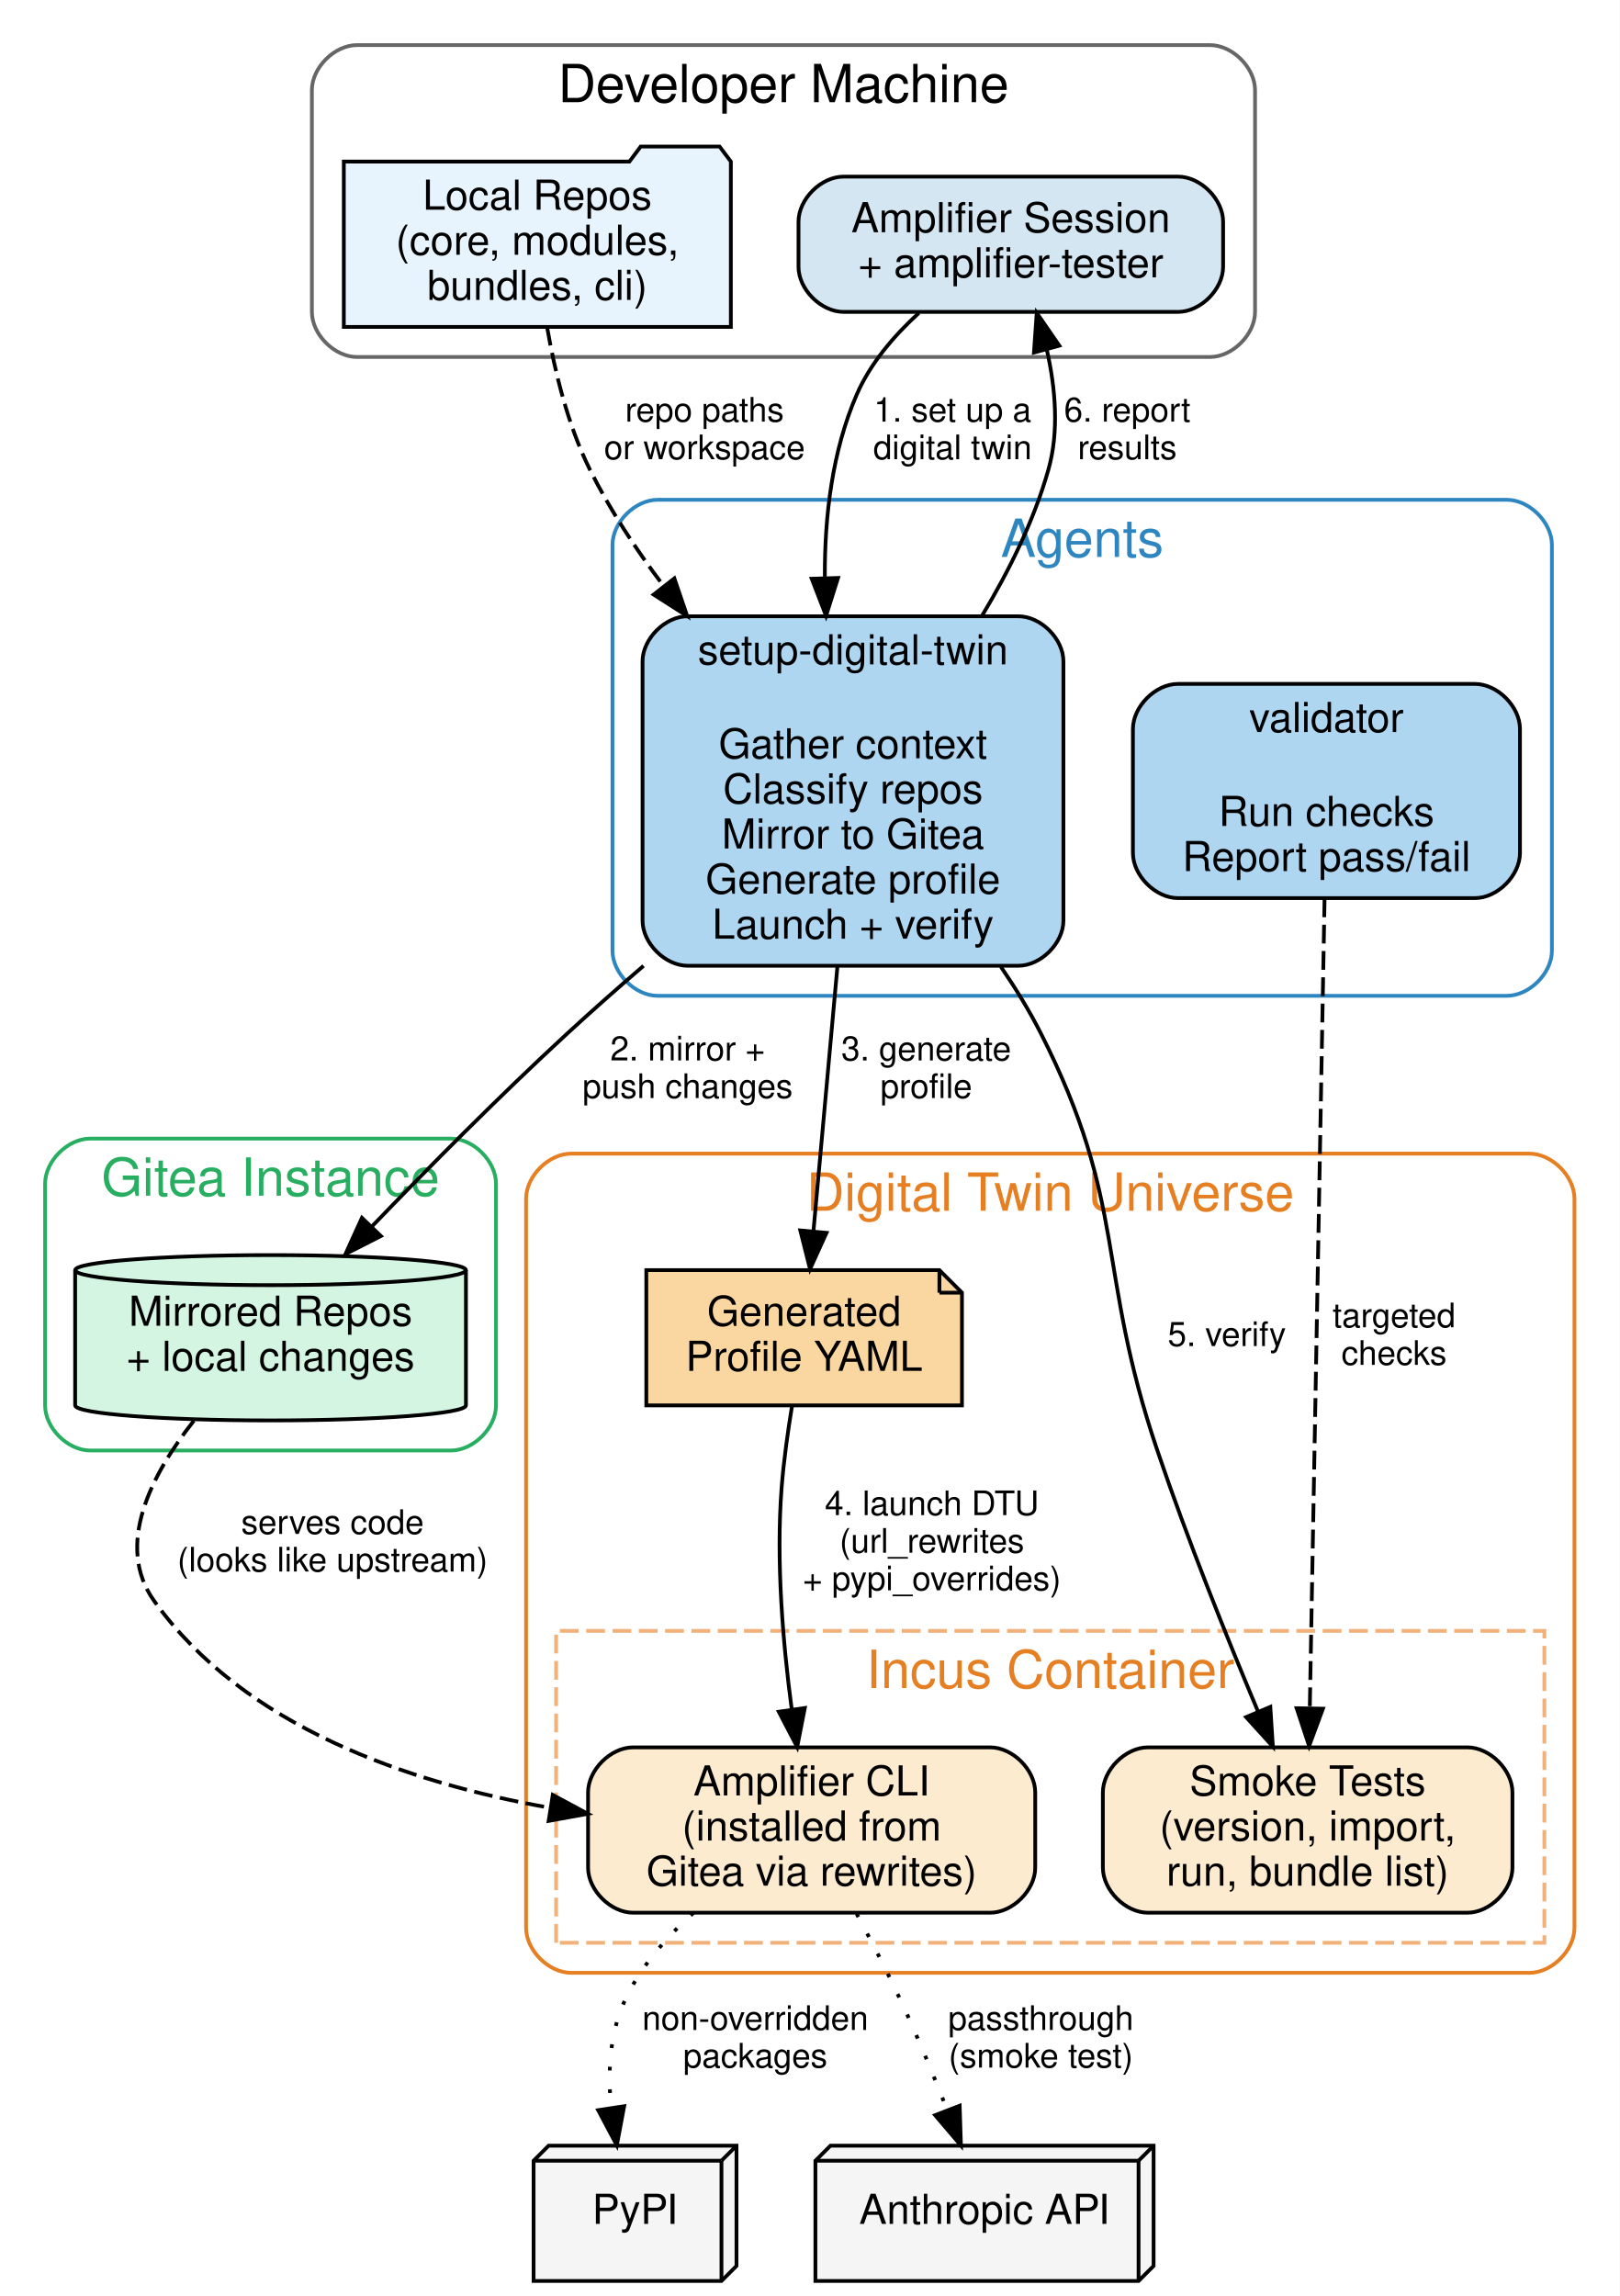
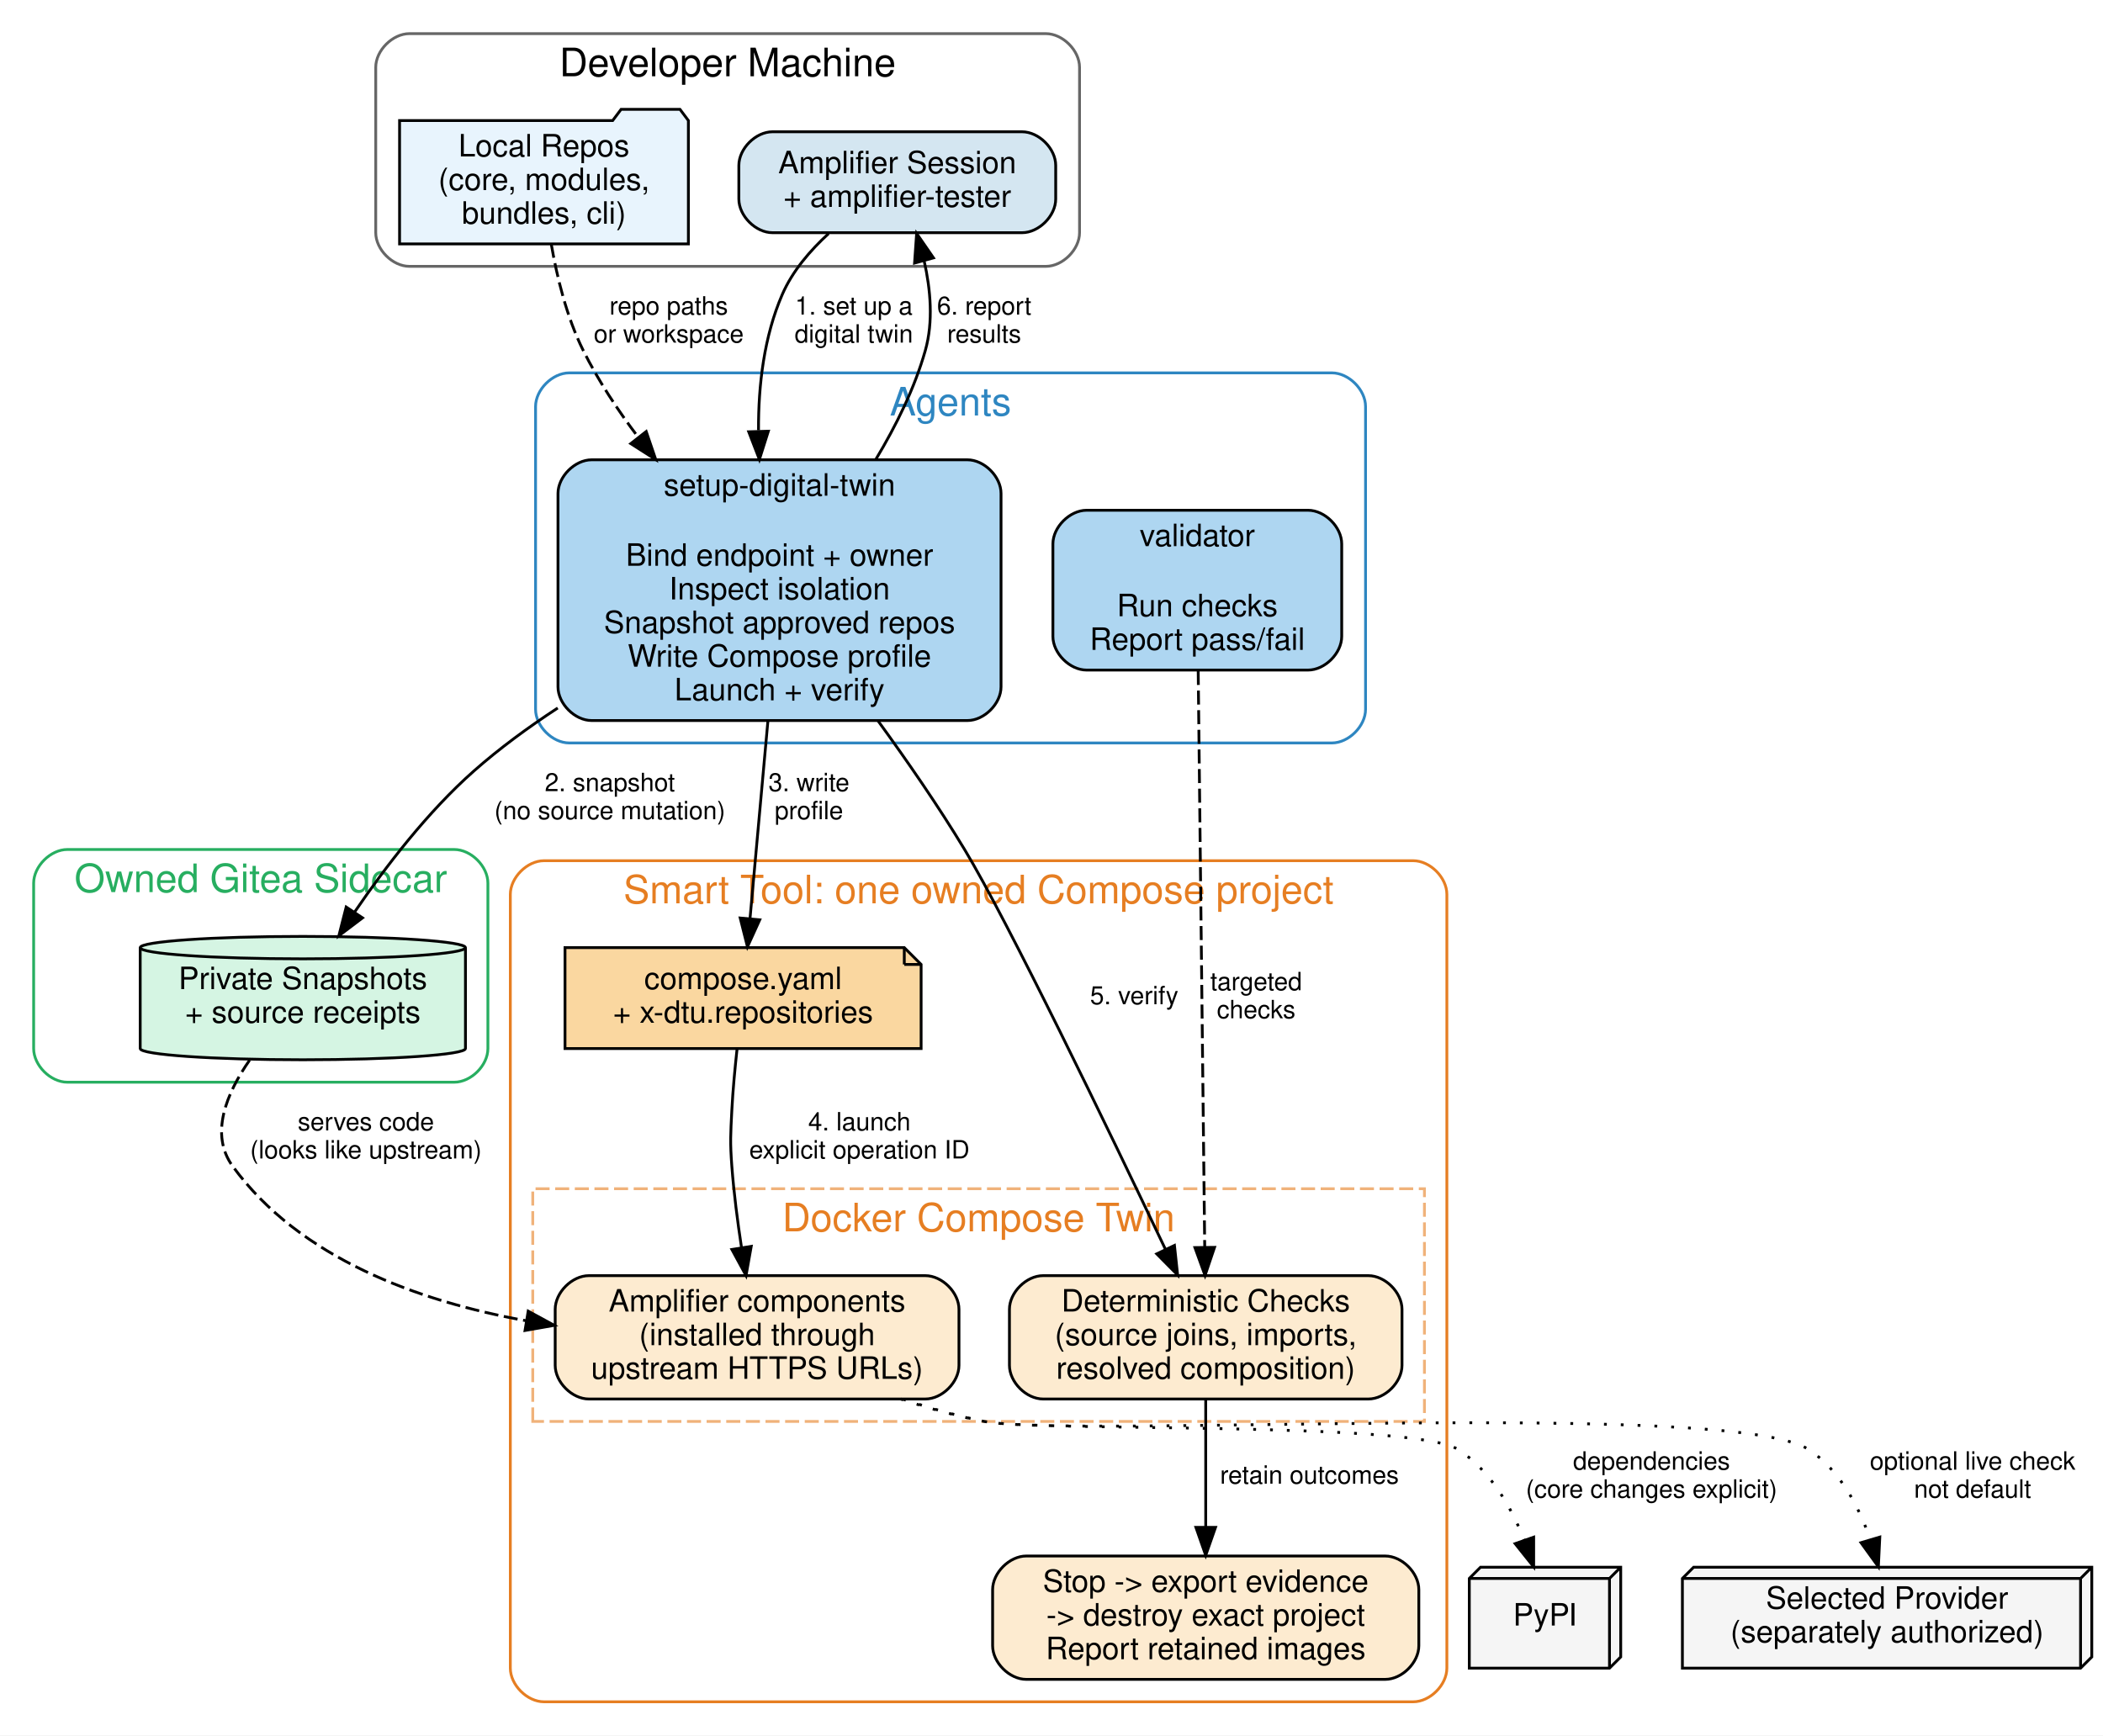
- <svg xmlns="http://www.w3.org/2000/svg" width="431pt" height="611pt" viewBox="0.00 0.00 431.00 611.00">
-   <g id="graph0" class="graph" transform="scale(1 1) rotate(0) translate(4 607)">
-     <polygon fill="white" stroke="transparent" points="-4,4 -4,-607 427,-607 427,4 -4,4" />
+ <svg xmlns="http://www.w3.org/2000/svg" width="750pt" height="619pt" viewBox="0.00 0.00 750.00 619.00">
+   <g id="graph0" class="graph" transform="scale(1 1) rotate(0) translate(4 615)">
+     <polygon fill="white" stroke="transparent" points="-4,4 -4,-615 746,-615 746,4 -4,4" />
    <g id="clust1" class="cluster">
-       <path fill="none" stroke="#666666" d="M91,-512C91,-512 318,-512 318,-512 324,-512 330,-518 330,-524 330,-524 330,-583 330,-583 330,-589 324,-595 318,-595 318,-595 91,-595 91,-595 85,-595 79,-589 79,-583 79,-583 79,-524 79,-524 79,-518 85,-512 91,-512" />
-       <text text-anchor="middle" x="204.5" y="-579.8" font-family="Helvetica,sans-Serif" font-size="14.00">Developer Machine</text>
+       <path fill="none" stroke="#666666" d="M142,-520C142,-520 369,-520 369,-520 375,-520 381,-526 381,-532 381,-532 381,-591 381,-591 381,-597 375,-603 369,-603 369,-603 142,-603 142,-603 136,-603 130,-597 130,-591 130,-591 130,-532 130,-532 130,-526 136,-520 142,-520" />
+       <text text-anchor="middle" x="255.5" y="-587.8" font-family="Helvetica,sans-Serif" font-size="14.00">Developer Machine</text>
    </g>
    <g id="clust2" class="cluster">
-       <path fill="none" stroke="#2e86c1" d="M171,-342C171,-342 397,-342 397,-342 403,-342 409,-348 409,-354 409,-354 409,-462 409,-462 409,-468 403,-474 397,-474 397,-474 171,-474 171,-474 165,-474 159,-468 159,-462 159,-462 159,-354 159,-354 159,-348 165,-342 171,-342" />
-       <text text-anchor="middle" x="284" y="-458.8" font-family="Helvetica,sans-Serif" font-size="14.00" fill="#2e86c1">Agents</text>
+       <path fill="none" stroke="#2e86c1" d="M199,-350C199,-350 471,-350 471,-350 477,-350 483,-356 483,-362 483,-362 483,-470 483,-470 483,-476 477,-482 471,-482 471,-482 199,-482 199,-482 193,-482 187,-476 187,-470 187,-470 187,-362 187,-362 187,-356 193,-350 199,-350" />
+       <text text-anchor="middle" x="335" y="-466.8" font-family="Helvetica,sans-Serif" font-size="14.00" fill="#2e86c1">Agents</text>
    </g>
    <g id="clust3" class="cluster">
-       <path fill="none" stroke="#27ae60" d="M20,-221C20,-221 116,-221 116,-221 122,-221 128,-227 128,-233 128,-233 128,-292 128,-292 128,-298 122,-304 116,-304 116,-304 20,-304 20,-304 14,-304 8,-298 8,-292 8,-292 8,-233 8,-233 8,-227 14,-221 20,-221" />
-       <text text-anchor="middle" x="68" y="-288.8" font-family="Helvetica,sans-Serif" font-size="14.00" fill="#27ae60">Gitea Instance</text>
+       <path fill="none" stroke="#27ae60" d="M20,-229C20,-229 158,-229 158,-229 164,-229 170,-235 170,-241 170,-241 170,-300 170,-300 170,-306 164,-312 158,-312 158,-312 20,-312 20,-312 14,-312 8,-306 8,-300 8,-300 8,-241 8,-241 8,-235 14,-229 20,-229" />
+       <text text-anchor="middle" x="89" y="-296.8" font-family="Helvetica,sans-Serif" font-size="14.00" fill="#27ae60">Owned Gitea Sidecar</text>
    </g>
    <g id="clust4" class="cluster">
-       <path fill="none" stroke="#e67e22" d="M148,-82C148,-82 403,-82 403,-82 409,-82 415,-88 415,-94 415,-94 415,-288 415,-288 415,-294 409,-300 403,-300 403,-300 148,-300 148,-300 142,-300 136,-294 136,-288 136,-288 136,-94 136,-94 136,-88 142,-82 148,-82" />
-       <text text-anchor="middle" x="275.5" y="-284.8" font-family="Helvetica,sans-Serif" font-size="14.00" fill="#e67e22">Digital Twin Universe</text>
+       <path fill="none" stroke="#e67e22" d="M190,-8C190,-8 500,-8 500,-8 506,-8 512,-14 512,-20 512,-20 512,-296 512,-296 512,-302 506,-308 500,-308 500,-308 190,-308 190,-308 184,-308 178,-302 178,-296 178,-296 178,-20 178,-20 178,-14 184,-8 190,-8" />
+       <text text-anchor="middle" x="345" y="-292.8" font-family="Helvetica,sans-Serif" font-size="14.00" fill="#e67e22">Smart Tool: one owned Compose project</text>
    </g>
    <g id="clust5" class="cluster">
-       <polygon fill="none" stroke="#f0b27a" stroke-dasharray="5,2" points="144,-90 144,-173 407,-173 407,-90 144,-90" />
-       <text text-anchor="middle" x="275.5" y="-157.8" font-family="Helvetica,sans-Serif" font-size="14.00" fill="#e67e22">Incus Container</text>
+       <polygon fill="none" stroke="#f0b27a" stroke-dasharray="5,2" points="186,-108 186,-191 504,-191 504,-108 186,-108" />
+       <text text-anchor="middle" x="345" y="-175.8" font-family="Helvetica,sans-Serif" font-size="14.00" fill="#e67e22">Docker Compose Twin</text>
    </g>
    <g id="node1" class="node">
-       <polygon fill="#e8f4fd" stroke="black" points="190.5,-564 187.5,-568 166.5,-568 163.5,-564 87.5,-564 87.5,-520 190.5,-520 190.5,-564" />
-       <text text-anchor="middle" x="139" y="-551.2" font-family="Helvetica,sans-Serif" font-size="11.00">Local Repos</text>
-       <text text-anchor="middle" x="139" y="-539.2" font-family="Helvetica,sans-Serif" font-size="11.00">(core, modules,</text>
-       <text text-anchor="middle" x="139" y="-527.2" font-family="Helvetica,sans-Serif" font-size="11.00">bundles, cli)</text>
+       <polygon fill="#e8f4fd" stroke="black" points="241.5,-572 238.5,-576 217.5,-576 214.5,-572 138.5,-572 138.5,-528 241.5,-528 241.5,-572" />
+       <text text-anchor="middle" x="190" y="-559.2" font-family="Helvetica,sans-Serif" font-size="11.00">Local Repos</text>
+       <text text-anchor="middle" x="190" y="-547.2" font-family="Helvetica,sans-Serif" font-size="11.00">(core, modules,</text>
+       <text text-anchor="middle" x="190" y="-535.2" font-family="Helvetica,sans-Serif" font-size="11.00">bundles, cli)</text>
    </g>
    <g id="node3" class="node">
-       <path fill="#aed6f1" stroke="black" d="M267,-443C267,-443 179,-443 179,-443 173,-443 167,-437 167,-431 167,-431 167,-362 167,-362 167,-356 173,-350 179,-350 179,-350 267,-350 267,-350 273,-350 279,-356 279,-362 279,-362 279,-431 279,-431 279,-437 273,-443 267,-443" />
-       <text text-anchor="middle" x="223" y="-430.2" font-family="Helvetica,sans-Serif" font-size="11.00">setup-digital-twin</text>
-       <text text-anchor="middle" x="223" y="-405.2" font-family="Helvetica,sans-Serif" font-size="11.00">Gather context</text>
-       <text text-anchor="middle" x="223" y="-393.2" font-family="Helvetica,sans-Serif" font-size="11.00">Classify repos</text>
-       <text text-anchor="middle" x="223" y="-381.2" font-family="Helvetica,sans-Serif" font-size="11.00">Mirror to Gitea</text>
-       <text text-anchor="middle" x="223" y="-369.2" font-family="Helvetica,sans-Serif" font-size="11.00">Generate profile</text>
-       <text text-anchor="middle" x="223" y="-357.2" font-family="Helvetica,sans-Serif" font-size="11.00">Launch + verify</text>
+       <path fill="#aed6f1" stroke="black" d="M341,-451C341,-451 207,-451 207,-451 201,-451 195,-445 195,-439 195,-439 195,-370 195,-370 195,-364 201,-358 207,-358 207,-358 341,-358 341,-358 347,-358 353,-364 353,-370 353,-370 353,-439 353,-439 353,-445 347,-451 341,-451" />
+       <text text-anchor="middle" x="274" y="-438.2" font-family="Helvetica,sans-Serif" font-size="11.00">setup-digital-twin</text>
+       <text text-anchor="middle" x="274" y="-413.2" font-family="Helvetica,sans-Serif" font-size="11.00">Bind endpoint + owner</text>
+       <text text-anchor="middle" x="274" y="-401.2" font-family="Helvetica,sans-Serif" font-size="11.00">Inspect isolation</text>
+       <text text-anchor="middle" x="274" y="-389.2" font-family="Helvetica,sans-Serif" font-size="11.00">Snapshot approved repos</text>
+       <text text-anchor="middle" x="274" y="-377.2" font-family="Helvetica,sans-Serif" font-size="11.00">Write Compose profile</text>
+       <text text-anchor="middle" x="274" y="-365.2" font-family="Helvetica,sans-Serif" font-size="11.00">Launch + verify</text>
    </g>
    <g id="edge2" class="edge">
-       <path fill="none" stroke="black" stroke-dasharray="5,2" d="M141.59,-519.99C143.6,-508.35 147.08,-493.87 153,-482 158.31,-471.34 165.2,-460.85 172.58,-451.09" />
-       <polygon fill="black" stroke="black" points="175.46,-453.09 178.88,-443.06 169.95,-448.77 175.46,-453.09" />
-       <text text-anchor="middle" x="183.5" y="-494.8" font-family="Helvetica,sans-Serif" font-size="9.00">repo paths</text>
-       <text text-anchor="middle" x="183.5" y="-484.8" font-family="Helvetica,sans-Serif" font-size="9.00">or workspace</text>
+       <path fill="none" stroke="black" stroke-dasharray="5,2" d="M192.59,-527.99C194.6,-516.35 198.08,-501.87 204,-490 209.31,-479.34 216.2,-468.85 223.58,-459.09" />
+       <polygon fill="black" stroke="black" points="226.46,-461.09 229.88,-451.06 220.95,-456.77 226.46,-461.09" />
+       <text text-anchor="middle" x="234.5" y="-502.8" font-family="Helvetica,sans-Serif" font-size="9.00">repo paths</text>
+       <text text-anchor="middle" x="234.5" y="-492.8" font-family="Helvetica,sans-Serif" font-size="9.00">or workspace</text>
    </g>
    <g id="node2" class="node">
-       <path fill="#d4e6f1" stroke="black" d="M309.5,-560C309.5,-560 220.5,-560 220.5,-560 214.5,-560 208.5,-554 208.5,-548 208.5,-548 208.5,-536 208.5,-536 208.5,-530 214.5,-524 220.5,-524 220.5,-524 309.5,-524 309.5,-524 315.5,-524 321.5,-530 321.5,-536 321.5,-536 321.5,-548 321.5,-548 321.5,-554 315.5,-560 309.5,-560" />
-       <text text-anchor="middle" x="265" y="-545.2" font-family="Helvetica,sans-Serif" font-size="11.00">Amplifier Session</text>
-       <text text-anchor="middle" x="265" y="-533.2" font-family="Helvetica,sans-Serif" font-size="11.00">+ amplifier-tester</text>
+       <path fill="#d4e6f1" stroke="black" d="M360.5,-568C360.5,-568 271.5,-568 271.5,-568 265.5,-568 259.5,-562 259.5,-556 259.5,-556 259.5,-544 259.5,-544 259.5,-538 265.5,-532 271.5,-532 271.5,-532 360.5,-532 360.5,-532 366.5,-532 372.5,-538 372.5,-544 372.5,-544 372.5,-556 372.5,-556 372.5,-562 366.5,-568 360.5,-568" />
+       <text text-anchor="middle" x="316" y="-553.2" font-family="Helvetica,sans-Serif" font-size="11.00">Amplifier Session</text>
+       <text text-anchor="middle" x="316" y="-541.2" font-family="Helvetica,sans-Serif" font-size="11.00">+ amplifier-tester</text>
    </g>
    <g id="edge1" class="edge">
-       <path fill="none" stroke="black" d="M240.52,-523.7C233.91,-517.66 227.6,-510.29 224,-502 217.5,-487.05 215.44,-469.73 215.51,-453.54" />
-       <polygon fill="black" stroke="black" points="219.02,-453.2 215.83,-443.1 212.02,-452.99 219.02,-453.2" />
-       <text text-anchor="middle" x="249.5" y="-494.8" font-family="Helvetica,sans-Serif" font-size="9.00">1. set up a</text>
-       <text text-anchor="middle" x="249.5" y="-484.8" font-family="Helvetica,sans-Serif" font-size="9.00">digital twin</text>
+       <path fill="none" stroke="black" d="M291.52,-531.7C284.91,-525.66 278.6,-518.29 275,-510 268.5,-495.05 266.44,-477.73 266.51,-461.54" />
+       <polygon fill="black" stroke="black" points="270.02,-461.2 266.83,-451.1 263.02,-460.99 270.02,-461.2" />
+       <text text-anchor="middle" x="300.5" y="-502.8" font-family="Helvetica,sans-Serif" font-size="9.00">1. set up a</text>
+       <text text-anchor="middle" x="300.5" y="-492.8" font-family="Helvetica,sans-Serif" font-size="9.00">digital twin</text>
    </g>
    <g id="edge8" class="edge">
-       <path fill="none" stroke="black" d="M257.35,-443.15C264.6,-455.19 271.2,-468.57 275,-482 277.9,-492.24 276.88,-503.73 274.61,-513.83" />
-       <polygon fill="black" stroke="black" points="271.16,-513.17 271.9,-523.74 277.91,-515.02 271.16,-513.17" />
-       <text text-anchor="middle" x="296" y="-494.8" font-family="Helvetica,sans-Serif" font-size="9.00">6. report</text>
-       <text text-anchor="middle" x="296" y="-484.8" font-family="Helvetica,sans-Serif" font-size="9.00">results</text>
+       <path fill="none" stroke="black" d="M308.35,-451.15C315.6,-463.19 322.2,-476.57 326,-490 328.9,-500.24 327.88,-511.73 325.61,-521.83" />
+       <polygon fill="black" stroke="black" points="322.16,-521.17 322.9,-531.74 328.91,-523.02 322.16,-521.17" />
+       <text text-anchor="middle" x="347" y="-502.8" font-family="Helvetica,sans-Serif" font-size="9.00">6. report</text>
+       <text text-anchor="middle" x="347" y="-492.8" font-family="Helvetica,sans-Serif" font-size="9.00">results</text>
    </g>
    <g id="node5" class="node">
-       <path fill="#d5f5e3" stroke="black" d="M120,-269C120,-271.21 96.69,-273 68,-273 39.31,-273 16,-271.21 16,-269 16,-269 16,-233 16,-233 16,-230.79 39.31,-229 68,-229 96.69,-229 120,-230.79 120,-233 120,-233 120,-269 120,-269" />
-       <path fill="none" stroke="black" d="M120,-269C120,-266.79 96.69,-265 68,-265 39.31,-265 16,-266.79 16,-269" />
-       <text text-anchor="middle" x="68" y="-254.2" font-family="Helvetica,sans-Serif" font-size="11.00">Mirrored Repos</text>
-       <text text-anchor="middle" x="68" y="-242.2" font-family="Helvetica,sans-Serif" font-size="11.00">+ local changes</text>
+       <path fill="#d5f5e3" stroke="black" d="M162,-277C162,-279.21 136,-281 104,-281 72,-281 46,-279.21 46,-277 46,-277 46,-241 46,-241 46,-238.79 72,-237 104,-237 136,-237 162,-238.79 162,-241 162,-241 162,-277 162,-277" />
+       <path fill="none" stroke="black" d="M162,-277C162,-274.79 136,-273 104,-273 72,-273 46,-274.79 46,-277" />
+       <text text-anchor="middle" x="104" y="-262.2" font-family="Helvetica,sans-Serif" font-size="11.00">Private Snapshots</text>
+       <text text-anchor="middle" x="104" y="-250.2" font-family="Helvetica,sans-Serif" font-size="11.00">+ source receipts</text>
    </g>
    <g id="edge3" class="edge">
-       <path fill="none" stroke="black" d="M167.26,-349.98C160.35,-344.03 153.45,-337.94 147,-332 129.1,-315.53 109.91,-296.14 94.92,-280.57" />
-       <polygon fill="black" stroke="black" points="97.37,-278.07 87.93,-273.27 92.32,-282.91 97.37,-278.07" />
-       <text text-anchor="middle" x="179" y="-324.8" font-family="Helvetica,sans-Serif" font-size="9.00">2. mirror +</text>
-       <text text-anchor="middle" x="179" y="-314.8" font-family="Helvetica,sans-Serif" font-size="9.00">push changes</text>
+       <path fill="none" stroke="black" d="M194.91,-362.47C184.39,-355.59 174.11,-348.05 165,-340 148.54,-325.46 133.54,-305.91 122.53,-289.78" />
+       <polygon fill="black" stroke="black" points="125.29,-287.61 116.84,-281.22 119.46,-291.48 125.29,-287.61" />
+       <text text-anchor="middle" x="213.5" y="-332.8" font-family="Helvetica,sans-Serif" font-size="9.00">2. snapshot</text>
+       <text text-anchor="middle" x="213.5" y="-322.8" font-family="Helvetica,sans-Serif" font-size="9.00">(no source mutation)</text>
    </g>
    <g id="node7" class="node">
-       <path fill="#fdebd0" stroke="black" d="M386.5,-142C386.5,-142 301.5,-142 301.5,-142 295.5,-142 289.5,-136 289.5,-130 289.5,-130 289.5,-110 289.5,-110 289.5,-104 295.5,-98 301.5,-98 301.5,-98 386.5,-98 386.5,-98 392.5,-98 398.5,-104 398.5,-110 398.5,-110 398.5,-130 398.5,-130 398.5,-136 392.5,-142 386.5,-142" />
-       <text text-anchor="middle" x="344" y="-129.2" font-family="Helvetica,sans-Serif" font-size="11.00">Smoke Tests</text>
-       <text text-anchor="middle" x="344" y="-117.2" font-family="Helvetica,sans-Serif" font-size="11.00">(version, import,</text>
-       <text text-anchor="middle" x="344" y="-105.2" font-family="Helvetica,sans-Serif" font-size="11.00">run, bundle list)</text>
+       <path fill="#fdebd0" stroke="black" d="M484,-160C484,-160 368,-160 368,-160 362,-160 356,-154 356,-148 356,-148 356,-128 356,-128 356,-122 362,-116 368,-116 368,-116 484,-116 484,-116 490,-116 496,-122 496,-128 496,-128 496,-148 496,-148 496,-154 490,-160 484,-160" />
+       <text text-anchor="middle" x="426" y="-147.2" font-family="Helvetica,sans-Serif" font-size="11.00">Deterministic Checks</text>
+       <text text-anchor="middle" x="426" y="-135.2" font-family="Helvetica,sans-Serif" font-size="11.00">(source joins, imports,</text>
+       <text text-anchor="middle" x="426" y="-123.2" font-family="Helvetica,sans-Serif" font-size="11.00">resolved composition)</text>
    </g>
    <g id="edge7" class="edge">
-       <path fill="none" stroke="black" d="M262.35,-349.75C266.29,-343.99 269.95,-338.01 273,-332 296.18,-286.33 287.58,-269.52 304,-221 312,-197.36 322.53,-171.2 330.78,-151.56" />
-       <polygon fill="black" stroke="black" points="334.06,-152.78 334.74,-142.21 327.62,-150.05 334.06,-152.78" />
-       <text text-anchor="middle" x="322.5" y="-248.8" font-family="Helvetica,sans-Serif" font-size="9.00">5. verify</text>
+       <path fill="none" stroke="black" d="M309.09,-357.95C319.54,-343.58 330.69,-327.43 340,-312 355.52,-286.29 391.4,-211.92 411.57,-169.53" />
+       <polygon fill="black" stroke="black" points="414.85,-170.78 415.98,-160.24 408.53,-167.77 414.85,-170.78" />
+       <text text-anchor="middle" x="400.5" y="-256.8" font-family="Helvetica,sans-Serif" font-size="9.00">5. verify</text>
    </g>
    <g id="node8" class="node">
-       <polygon fill="#fad7a0" stroke="black" points="246,-269 168,-269 168,-233 252,-233 252,-263 246,-269" />
-       <polyline fill="none" stroke="black" points="246,-269 246,-263 " />
-       <polyline fill="none" stroke="black" points="252,-263 246,-263 " />
-       <text text-anchor="middle" x="210" y="-254.2" font-family="Helvetica,sans-Serif" font-size="11.00">Generated</text>
-       <text text-anchor="middle" x="210" y="-242.2" font-family="Helvetica,sans-Serif" font-size="11.00">Profile YAML</text>
+       <polygon fill="#fad7a0" stroke="black" points="318.5,-277 197.5,-277 197.5,-241 324.5,-241 324.5,-271 318.5,-277" />
+       <polyline fill="none" stroke="black" points="318.5,-277 318.5,-271 " />
+       <polyline fill="none" stroke="black" points="324.5,-271 318.5,-271 " />
+       <text text-anchor="middle" x="261" y="-262.2" font-family="Helvetica,sans-Serif" font-size="11.00">compose.yaml</text>
+       <text text-anchor="middle" x="261" y="-250.2" font-family="Helvetica,sans-Serif" font-size="11.00">+ x-dtu.repositories</text>
    </g>
    <g id="edge4" class="edge">
-       <path fill="none" stroke="black" d="M218.85,-349.7C216.76,-326.59 214.29,-299.32 212.49,-279.47" />
-       <polygon fill="black" stroke="black" points="215.95,-278.92 211.57,-269.28 208.98,-279.56 215.95,-278.92" />
-       <text text-anchor="middle" x="242.5" y="-324.8" font-family="Helvetica,sans-Serif" font-size="9.00">3. generate</text>
-       <text text-anchor="middle" x="242.5" y="-314.8" font-family="Helvetica,sans-Serif" font-size="9.00">profile</text>
+       <path fill="none" stroke="black" d="M269.85,-357.7C267.76,-334.59 265.29,-307.32 263.49,-287.47" />
+       <polygon fill="black" stroke="black" points="266.95,-286.92 262.57,-277.28 259.98,-287.56 266.95,-286.92" />
+       <text text-anchor="middle" x="284.5" y="-332.8" font-family="Helvetica,sans-Serif" font-size="9.00">3. write</text>
+       <text text-anchor="middle" x="284.5" y="-322.8" font-family="Helvetica,sans-Serif" font-size="9.00">profile</text>
    </g>
    <g id="node4" class="node">
-       <path fill="#aed6f1" stroke="black" d="M388.5,-425C388.5,-425 309.5,-425 309.5,-425 303.5,-425 297.5,-419 297.5,-413 297.5,-413 297.5,-380 297.5,-380 297.5,-374 303.5,-368 309.5,-368 309.5,-368 388.5,-368 388.5,-368 394.5,-368 400.5,-374 400.5,-380 400.5,-380 400.5,-413 400.5,-413 400.5,-419 394.5,-425 388.5,-425" />
-       <text text-anchor="middle" x="349" y="-412.2" font-family="Helvetica,sans-Serif" font-size="11.00">validator</text>
-       <text text-anchor="middle" x="349" y="-387.2" font-family="Helvetica,sans-Serif" font-size="11.00">Run checks</text>
-       <text text-anchor="middle" x="349" y="-375.2" font-family="Helvetica,sans-Serif" font-size="11.00">Report pass/fail</text>
+       <path fill="#aed6f1" stroke="black" d="M462.5,-433C462.5,-433 383.5,-433 383.5,-433 377.5,-433 371.5,-427 371.5,-421 371.5,-421 371.5,-388 371.5,-388 371.5,-382 377.5,-376 383.5,-376 383.5,-376 462.5,-376 462.5,-376 468.5,-376 474.5,-382 474.5,-388 474.5,-388 474.5,-421 474.5,-421 474.5,-427 468.5,-433 462.5,-433" />
+       <text text-anchor="middle" x="423" y="-420.2" font-family="Helvetica,sans-Serif" font-size="11.00">validator</text>
+       <text text-anchor="middle" x="423" y="-395.2" font-family="Helvetica,sans-Serif" font-size="11.00">Run checks</text>
+       <text text-anchor="middle" x="423" y="-383.2" font-family="Helvetica,sans-Serif" font-size="11.00">Report pass/fail</text>
    </g>
    <g id="edge9" class="edge">
-       <path fill="none" stroke="black" stroke-dasharray="5,2" d="M348.5,-367.92C347.56,-316.56 345.56,-206.54 344.57,-152.41" />
-       <polygon fill="black" stroke="black" points="348.07,-152.29 344.39,-142.36 341.07,-152.42 348.07,-152.29" />
-       <text text-anchor="middle" x="367" y="-253.8" font-family="Helvetica,sans-Serif" font-size="9.00">targeted</text>
-       <text text-anchor="middle" x="367" y="-243.8" font-family="Helvetica,sans-Serif" font-size="9.00">checks</text>
+       <path fill="none" stroke="black" stroke-dasharray="5,2" d="M423.32,-375.69C423.88,-326.04 425.05,-222.45 425.64,-170.35" />
+       <polygon fill="black" stroke="black" points="429.15,-170.09 425.76,-160.05 422.15,-170.01 429.15,-170.09" />
+       <text text-anchor="middle" x="444" y="-261.8" font-family="Helvetica,sans-Serif" font-size="9.00">targeted</text>
+       <text text-anchor="middle" x="444" y="-251.8" font-family="Helvetica,sans-Serif" font-size="9.00">checks</text>
    </g>
    <g id="node6" class="node">
-       <path fill="#fdebd0" stroke="black" d="M259.5,-142C259.5,-142 164.5,-142 164.5,-142 158.5,-142 152.5,-136 152.5,-130 152.5,-130 152.5,-110 152.5,-110 152.5,-104 158.5,-98 164.5,-98 164.5,-98 259.5,-98 259.5,-98 265.5,-98 271.5,-104 271.5,-110 271.5,-110 271.5,-130 271.5,-130 271.5,-136 265.5,-142 259.5,-142" />
-       <text text-anchor="middle" x="212" y="-129.2" font-family="Helvetica,sans-Serif" font-size="11.00">Amplifier CLI</text>
-       <text text-anchor="middle" x="212" y="-117.2" font-family="Helvetica,sans-Serif" font-size="11.00">(installed from</text>
-       <text text-anchor="middle" x="212" y="-105.2" font-family="Helvetica,sans-Serif" font-size="11.00">Gitea via rewrites)</text>
+       <path fill="#fdebd0" stroke="black" d="M326,-160C326,-160 206,-160 206,-160 200,-160 194,-154 194,-148 194,-148 194,-128 194,-128 194,-122 200,-116 206,-116 206,-116 326,-116 326,-116 332,-116 338,-122 338,-128 338,-128 338,-148 338,-148 338,-154 332,-160 326,-160" />
+       <text text-anchor="middle" x="266" y="-147.2" font-family="Helvetica,sans-Serif" font-size="11.00">Amplifier components</text>
+       <text text-anchor="middle" x="266" y="-135.2" font-family="Helvetica,sans-Serif" font-size="11.00">(installed through</text>
+       <text text-anchor="middle" x="266" y="-123.2" font-family="Helvetica,sans-Serif" font-size="11.00">upstream HTTPS URLs)</text>
    </g>
    <g id="edge6" class="edge">
-       <path fill="none" stroke="black" stroke-dasharray="5,2" d="M47.6,-228.93C36.3,-214.65 26.47,-195.75 37,-181 60.91,-147.53 104.68,-132.53 142.47,-125.9" />
-       <polygon fill="black" stroke="black" points="143.11,-129.34 152.44,-124.32 142.01,-122.43 143.11,-129.34" />
-       <text text-anchor="middle" x="84.5" y="-198.8" font-family="Helvetica,sans-Serif" font-size="9.00">serves code</text>
-       <text text-anchor="middle" x="84.5" y="-188.8" font-family="Helvetica,sans-Serif" font-size="9.00">(looks like upstream)</text>
+       <path fill="none" stroke="black" stroke-dasharray="5,2" d="M85.01,-236.85C76.76,-225.02 70.67,-210.41 79,-199 102.98,-166.13 145.23,-150.86 183.52,-143.94" />
+       <polygon fill="black" stroke="black" points="184.37,-147.34 193.67,-142.27 183.24,-140.44 184.37,-147.34" />
+       <text text-anchor="middle" x="126.5" y="-211.8" font-family="Helvetica,sans-Serif" font-size="9.00">serves code</text>
+       <text text-anchor="middle" x="126.5" y="-201.8" font-family="Helvetica,sans-Serif" font-size="9.00">(looks like upstream)</text>
+     </g>
+     <g id="node10" class="node">
+       <polygon fill="#f5f5f5" stroke="black" points="574,-56 524,-56 520,-52 520,-20 570,-20 574,-24 574,-56" />
+       <polyline fill="none" stroke="black" points="570,-52 520,-52 " />
+       <polyline fill="none" stroke="black" points="570,-52 570,-20 " />
+       <polyline fill="none" stroke="black" points="570,-52 574,-56 " />
+       <text text-anchor="middle" x="547" y="-35.2" font-family="Helvetica,sans-Serif" font-size="11.00">PyPI</text>
+     </g>
+     <g id="edge11" class="edge">
+       <path fill="none" stroke="black" stroke-dasharray="1,5" d="M318.1,-115.9C327.58,-112.77 337.49,-109.94 347,-108 365.43,-104.24 500.19,-108.2 516,-98 527.39,-90.65 534.85,-77.66 539.59,-65.74" />
+       <polygon fill="black" stroke="black" points="542.96,-66.72 542.96,-56.13 536.35,-64.41 542.96,-66.72" />
+       <text text-anchor="middle" x="585" y="-90.8" font-family="Helvetica,sans-Serif" font-size="9.00">dependencies</text>
+       <text text-anchor="middle" x="585" y="-80.8" font-family="Helvetica,sans-Serif" font-size="9.00">(core changes explicit)</text>
+     </g>
+     <g id="node11" class="node">
+       <polygon fill="#f5f5f5" stroke="black" points="742,-56 600,-56 596,-52 596,-20 738,-20 742,-24 742,-56" />
+       <polyline fill="none" stroke="black" points="738,-52 596,-52 " />
+       <polyline fill="none" stroke="black" points="738,-52 738,-20 " />
+       <polyline fill="none" stroke="black" points="738,-52 742,-56 " />
+       <text text-anchor="middle" x="669" y="-41.2" font-family="Helvetica,sans-Serif" font-size="11.00">Selected Provider</text>
+       <text text-anchor="middle" x="669" y="-29.2" font-family="Helvetica,sans-Serif" font-size="11.00">(separately authorized)</text>
+     </g>
+     <g id="edge12" class="edge">
+       <path fill="none" stroke="black" stroke-dasharray="1,5" d="M317.19,-115.99C326.94,-112.76 337.17,-109.88 347,-108 379.1,-101.86 613.67,-115.94 641,-98 652.11,-90.71 658.91,-77.73 663.03,-65.8" />
+       <polygon fill="black" stroke="black" points="666.4,-66.75 665.89,-56.17 659.69,-64.76 666.4,-66.75" />
+       <text text-anchor="middle" x="699.5" y="-90.8" font-family="Helvetica,sans-Serif" font-size="9.00">optional live check</text>
+       <text text-anchor="middle" x="699.5" y="-80.8" font-family="Helvetica,sans-Serif" font-size="9.00">not default</text>
    </g>
    <g id="node9" class="node">
-       <polygon fill="#f5f5f5" stroke="black" points="192,-36 142,-36 138,-32 138,0 188,0 192,-4 192,-36" />
-       <polyline fill="none" stroke="black" points="188,-32 138,-32 " />
-       <polyline fill="none" stroke="black" points="188,-32 188,0 " />
-       <polyline fill="none" stroke="black" points="188,-32 192,-36 " />
-       <text text-anchor="middle" x="165" y="-15.2" font-family="Helvetica,sans-Serif" font-size="11.00">PyPI</text>
+       <path fill="#fdebd0" stroke="black" d="M490,-60C490,-60 362,-60 362,-60 356,-60 350,-54 350,-48 350,-48 350,-28 350,-28 350,-22 356,-16 362,-16 362,-16 490,-16 490,-16 496,-16 502,-22 502,-28 502,-28 502,-48 502,-48 502,-54 496,-60 490,-60" />
+       <text text-anchor="middle" x="426" y="-47.2" font-family="Helvetica,sans-Serif" font-size="11.00">Stop -&gt; export evidence</text>
+       <text text-anchor="middle" x="426" y="-35.2" font-family="Helvetica,sans-Serif" font-size="11.00">-&gt; destroy exact project</text>
+       <text text-anchor="middle" x="426" y="-23.2" font-family="Helvetica,sans-Serif" font-size="11.00">Report retained images</text>
    </g>
    <g id="edge10" class="edge">
-       <path fill="none" stroke="black" stroke-dasharray="1,5" d="M180.54,-97.96C173.07,-91.26 166.09,-83.17 162,-74 158.16,-65.37 157.73,-55.21 158.65,-45.98" />
-       <polygon fill="black" stroke="black" points="162.11,-46.51 160.15,-36.09 155.19,-45.45 162.11,-46.51" />
-       <text text-anchor="middle" x="197" y="-66.8" font-family="Helvetica,sans-Serif" font-size="9.00">non-overridden</text>
-       <text text-anchor="middle" x="197" y="-56.8" font-family="Helvetica,sans-Serif" font-size="9.00">packages</text>
-     </g>
-     <g id="node10" class="node">
-       <polygon fill="#f5f5f5" stroke="black" points="303,-36 217,-36 213,-32 213,0 299,0 303,-4 303,-36" />
-       <polyline fill="none" stroke="black" points="299,-32 213,-32 " />
-       <polyline fill="none" stroke="black" points="299,-32 299,0 " />
-       <polyline fill="none" stroke="black" points="299,-32 303,-36 " />
-       <text text-anchor="middle" x="258" y="-15.2" font-family="Helvetica,sans-Serif" font-size="11.00">Anthropic API</text>
-     </g>
-     <g id="edge11" class="edge">
-       <path fill="none" stroke="black" stroke-dasharray="1,5" d="M223.96,-97.73C227.97,-90.31 232.34,-81.87 236,-74 240.27,-64.82 244.5,-54.57 248.1,-45.43" />
-       <polygon fill="black" stroke="black" points="251.39,-46.64 251.73,-36.05 244.86,-44.12 251.39,-46.64" />
-       <text text-anchor="middle" x="273" y="-66.8" font-family="Helvetica,sans-Serif" font-size="9.00">passthrough</text>
-       <text text-anchor="middle" x="273" y="-56.8" font-family="Helvetica,sans-Serif" font-size="9.00">(smoke test)</text>
+       <path fill="none" stroke="black" d="M426,-115.74C426,-102.51 426,-85.26 426,-70.47" />
+       <polygon fill="black" stroke="black" points="429.5,-70.22 426,-60.22 422.5,-70.22 429.5,-70.22" />
+       <text text-anchor="middle" x="463" y="-85.8" font-family="Helvetica,sans-Serif" font-size="9.00">retain outcomes</text>
    </g>
    <g id="edge5" class="edge">
-       <path fill="none" stroke="black" d="M206.8,-232.98C205.68,-226.17 204.55,-218.24 204,-211 202.5,-191.44 204.38,-169.52 206.69,-152.2" />
-       <polygon fill="black" stroke="black" points="210.18,-152.48 208.15,-142.08 203.26,-151.48 210.18,-152.48" />
-       <text text-anchor="middle" x="244" y="-203.8" font-family="Helvetica,sans-Serif" font-size="9.00">4. launch DTU</text>
-       <text text-anchor="middle" x="244" y="-193.8" font-family="Helvetica,sans-Serif" font-size="9.00">(url_rewrites</text>
-       <text text-anchor="middle" x="244" y="-183.8" font-family="Helvetica,sans-Serif" font-size="9.00">+ pypi_overrides)</text>
+       <path fill="none" stroke="black" d="M258.87,-240.94C258.12,-234.13 257.37,-226.21 257,-219 256.55,-210.12 256.34,-207.86 257,-199 257.71,-189.54 259.03,-179.3 260.45,-170.01" />
+       <polygon fill="black" stroke="black" points="263.92,-170.45 262.06,-160.02 257.01,-169.33 263.92,-170.45" />
+       <text text-anchor="middle" x="302.5" y="-211.8" font-family="Helvetica,sans-Serif" font-size="9.00">4. launch</text>
+       <text text-anchor="middle" x="302.5" y="-201.8" font-family="Helvetica,sans-Serif" font-size="9.00">explicit operation ID</text>
    </g>
  </g>
</svg>
